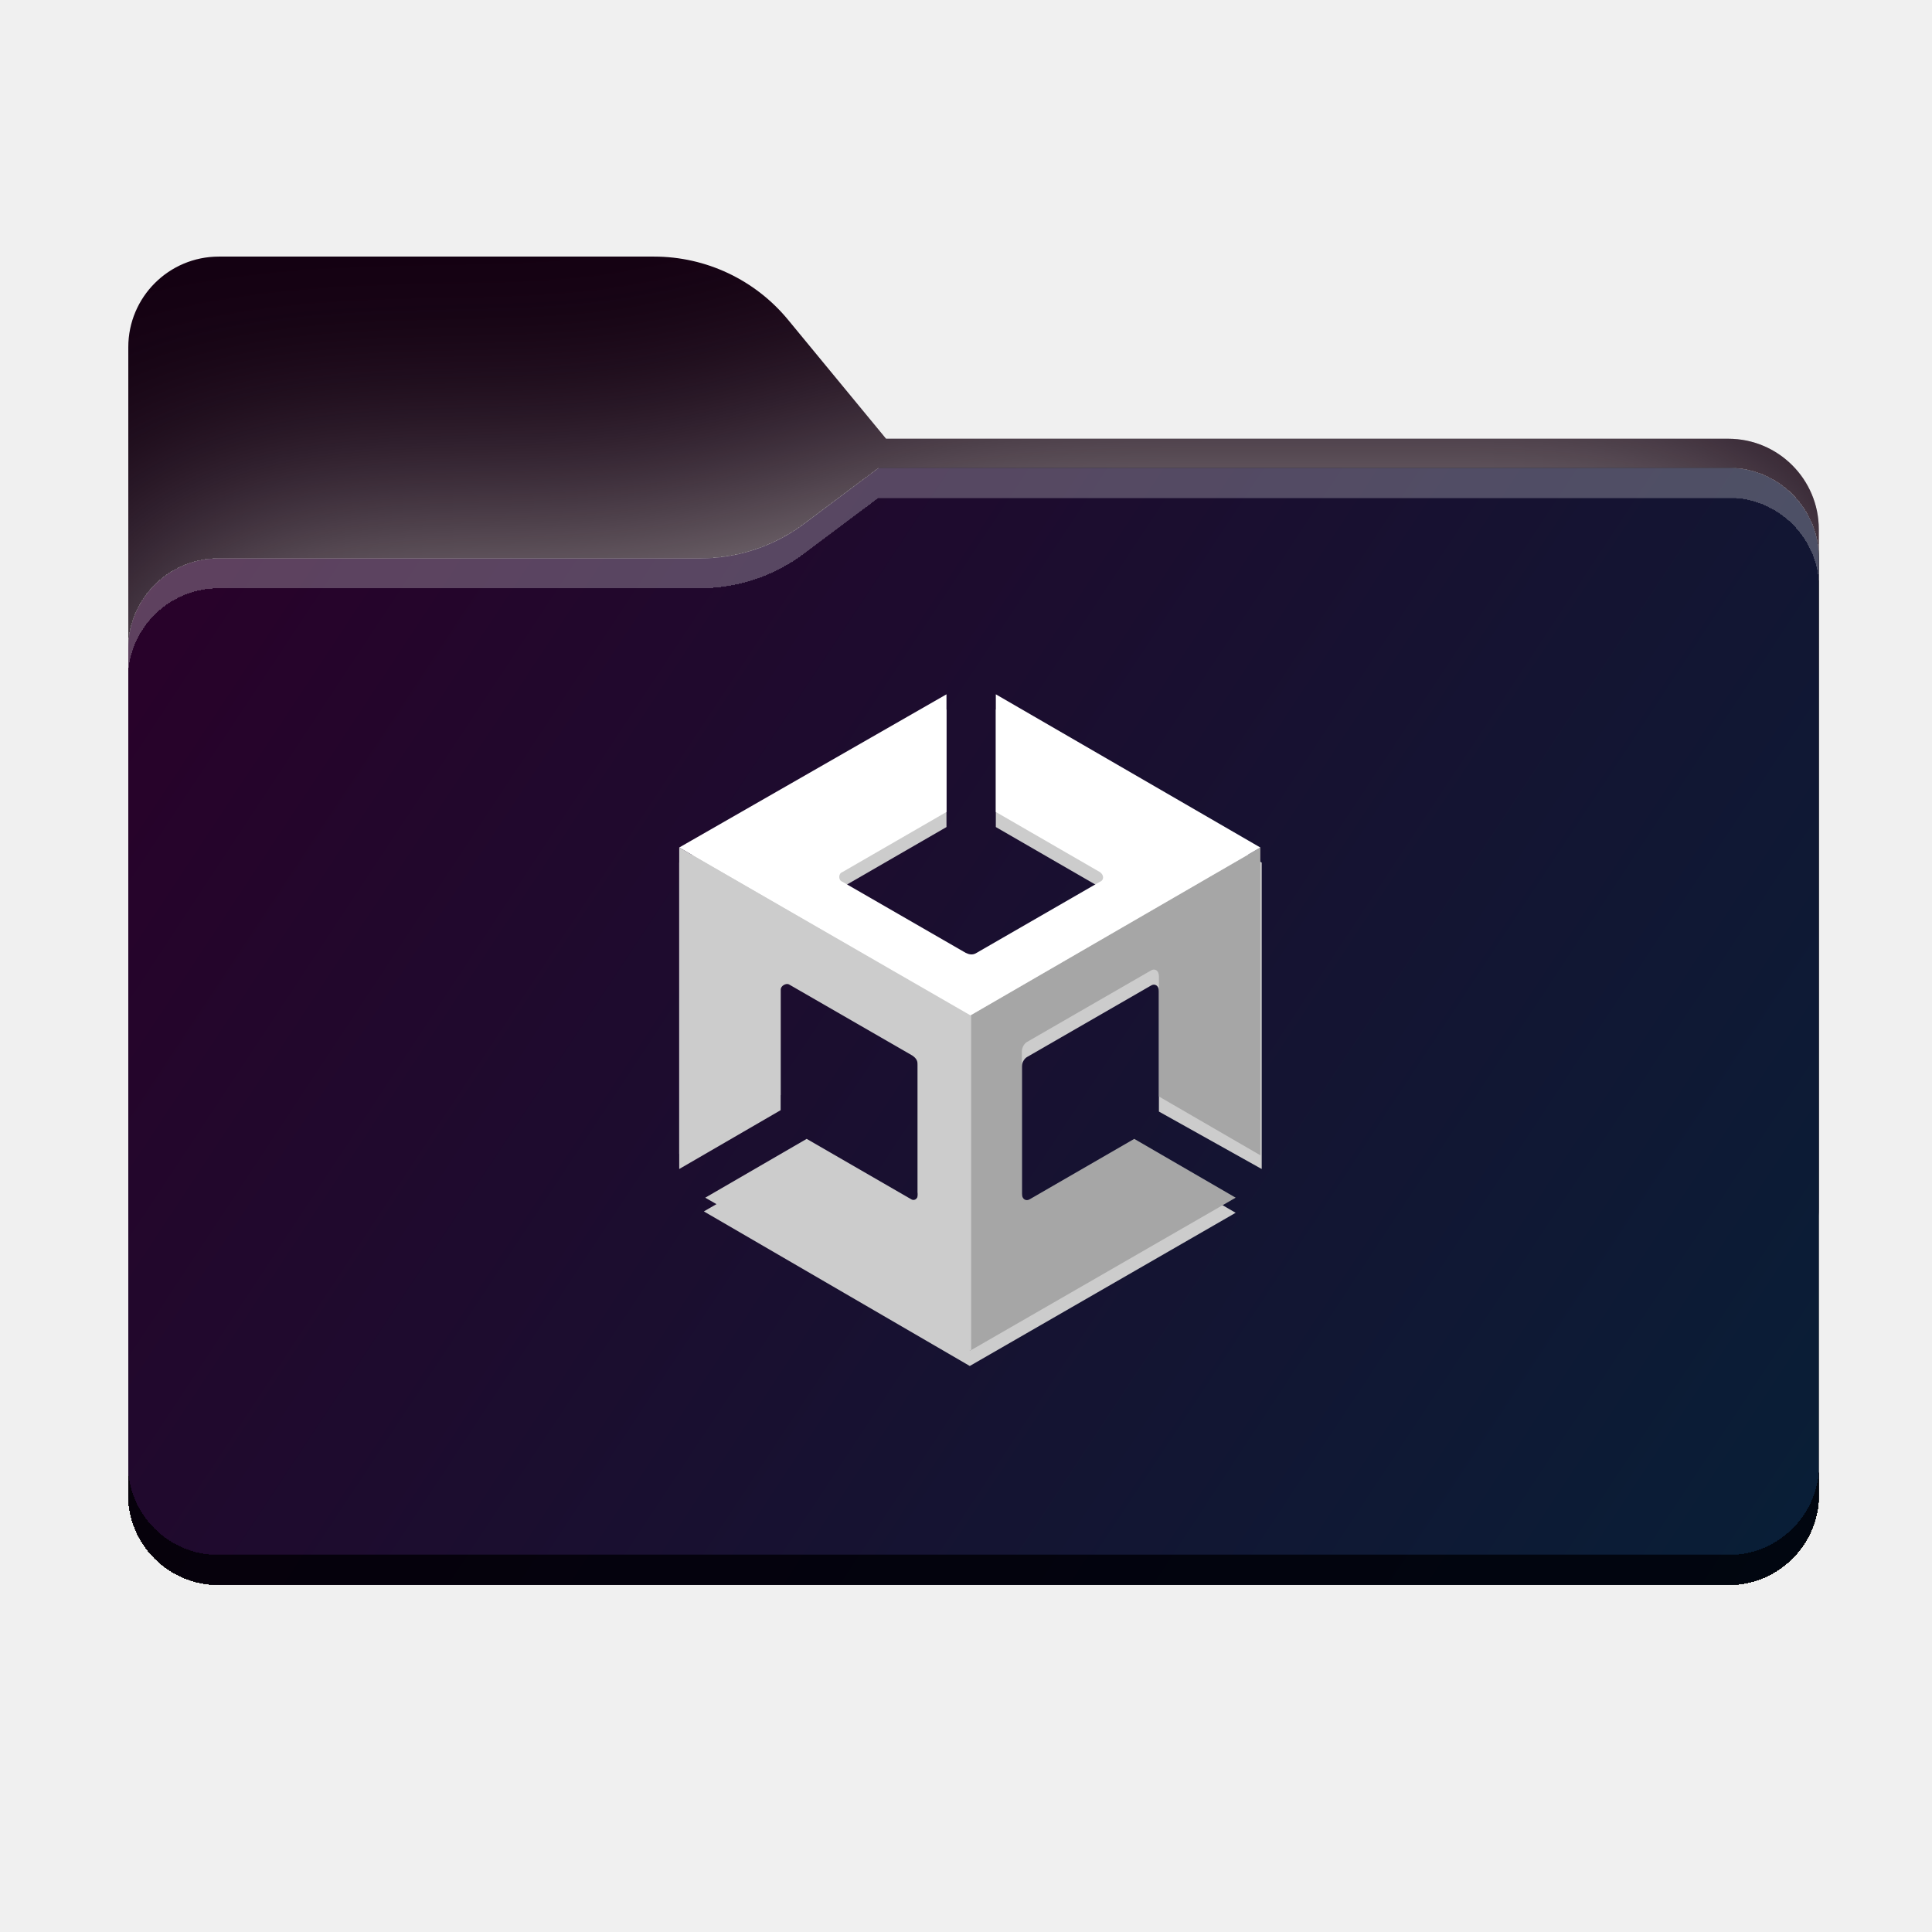
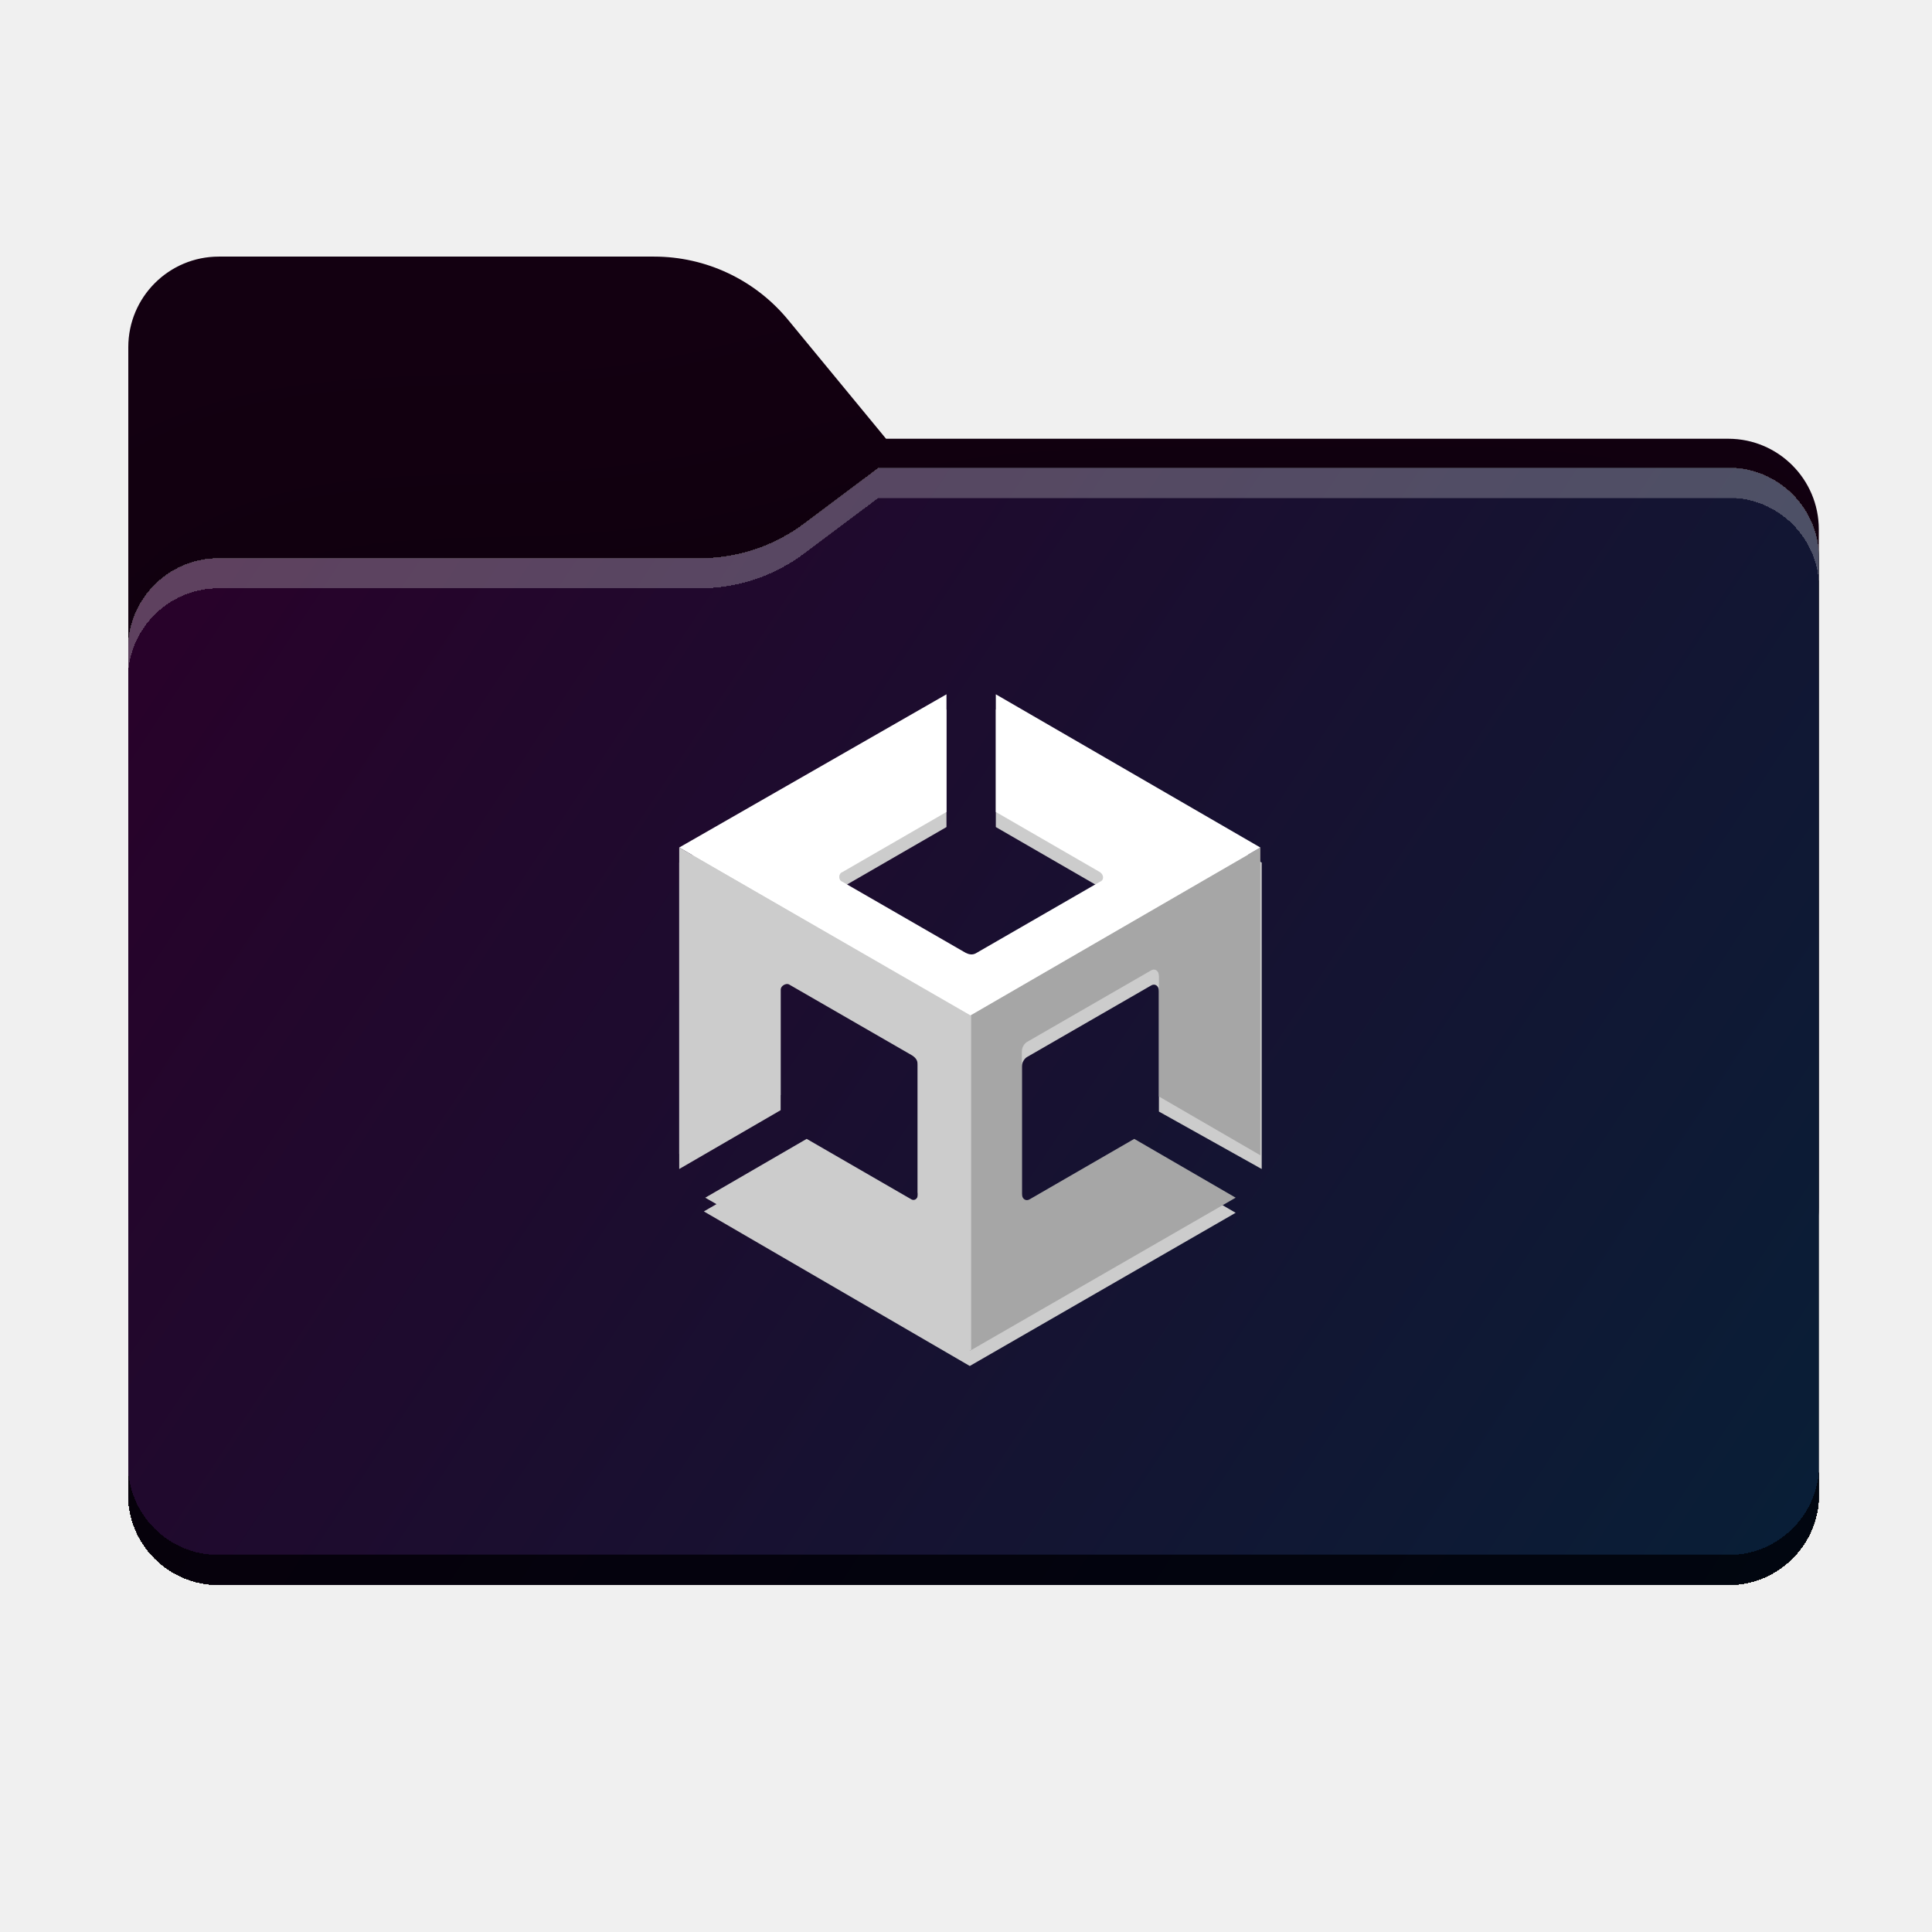
<svg xmlns="http://www.w3.org/2000/svg" width="256" height="256" viewBox="0 0 256 256" fill="none">
  <path fill-rule="evenodd" clip-rule="evenodd" d="M104.425 42.378C100.056 37.073 93.544 34 86.671 34H29C22.373 34 17 39.373 17 46V58.137V68.2V160C17 166.627 22.373 172 29 172H229C235.627 172 241 166.627 241 160V70.137C241 63.51 235.627 58.137 229 58.137H117.404L104.425 42.378Z" fill="#130011" />
-   <mask id="mask0_107_3788" style="mask-type:alpha" maskUnits="userSpaceOnUse" x="17" y="34" width="224" height="138">
-     <path fill-rule="evenodd" clip-rule="evenodd" d="M104.425 42.378C100.056 37.073 93.544 34 86.671 34H29C22.373 34 17 39.373 17 46V58.137V68.2V160C17 166.627 22.373 172 29 172H229C235.627 172 241 166.627 241 160V70.137C241 63.51 235.627 58.137 229 58.137H117.404L104.425 42.378Z" fill="url(#paint0_linear_107_3788)" />
+   <mask id="mask0_510_11941" style="mask-type:alpha" maskUnits="userSpaceOnUse" x="17" y="34" width="224" height="138">
+     <path fill-rule="evenodd" clip-rule="evenodd" d="M104.425 42.378C100.056 37.073 93.544 34 86.671 34H29C22.373 34 17 39.373 17 46V58.137V68.2V160C17 166.627 22.373 172 29 172H229C235.627 172 241 166.627 241 160V70.137C241 63.51 235.627 58.137 229 58.137H117.404L104.425 42.378Z" fill="url(#paint0_linear_510_11941)" />
  </mask>
-   <g mask="url(#mask0_107_3788)">
-     <g style="mix-blend-mode:multiply" filter="url(#filter0_f_107_3788)">
-       <path fill-rule="evenodd" clip-rule="evenodd" d="M92.789 74C97.764 74 102.605 72.387 106.586 69.402L116.459 62H229C235.627 62 241 67.373 241 74V108V160C241 166.627 235.627 172 229 172H29C22.373 172 17 166.627 17 160L17 108V86C17 79.373 22.373 74 29 74H87H92.789Z" fill="#A6A1A1" />
+   <g mask="url(#mask0_510_11941)">
+     <g style="mix-blend-mode:multiply" filter="url(#filter0_f_510_11941)">
+       <path fill-rule="evenodd" clip-rule="evenodd" d="M92.789 74C97.764 74 102.605 72.387 106.586 69.402L116.459 62H229C235.627 62 241 67.373 241 74V108V160C241 166.627 235.627 172 229 172H29C22.373 172 17 166.627 17 160L17 108V86C17 79.373 22.373 74 29 74H87H92.789Z" fill="black" fill-opacity="0.3" />
    </g>
  </g>
-   <g filter="url(#filter1_ii_107_3788)">
-     <path fill-rule="evenodd" clip-rule="evenodd" d="M92.789 74C97.764 74 102.605 72.387 106.586 69.402L116.459 62H229C235.627 62 241 67.373 241 74V108V198C241 204.627 235.627 210 229 210H29C22.373 210 17 204.627 17 198L17 108V86C17 79.373 22.373 74 29 74H87H92.789Z" fill="url(#paint1_linear_107_3788)" />
+   <g filter="url(#filter1_ii_510_11941)">
+     <path fill-rule="evenodd" clip-rule="evenodd" d="M92.789 74C97.764 74 102.605 72.387 106.586 69.402L116.459 62H229C235.627 62 241 67.373 241 74V108V198C241 204.627 235.627 210 229 210H29C22.373 210 17 204.627 17 198L17 108V86C17 79.373 22.373 74 29 74H87H92.789Z" fill="url(#paint1_linear_510_11941)" />
  </g>
  <path d="M167.184 154.9V114.3L131.952 94V109.588L145.754 117.562C146.299 117.925 146.299 118.65 145.754 118.831L129.409 128.256C128.864 128.619 128.32 128.438 127.956 128.256L111.611 118.831C111.067 118.65 111.067 117.744 111.611 117.562L125.414 109.588V94L90 114.3V154.9V154.719V154.9L103.439 147.106V131.156C103.439 130.612 104.166 130.25 104.529 130.431L120.874 139.856C121.418 140.219 121.6 140.581 121.6 141.125V159.975C121.6 160.519 120.874 160.881 120.51 160.7L106.708 152.725L93.269 160.519L128.501 181L163.733 160.7L150.294 152.906L136.492 160.881C135.947 161.244 135.402 160.881 135.402 160.156V141.306C135.402 140.763 135.766 140.219 136.129 140.037L152.474 130.613C153.018 130.25 153.563 130.612 153.563 131.338V147.287L167.184 154.9Z" fill="#CCCCCC" />
  <path d="M128.501 179L163.733 158.7L150.294 150.906L136.492 158.881C135.947 159.244 135.402 158.881 135.402 158.156V139.306C135.402 138.763 135.765 138.219 136.129 138.038L152.473 128.613C153.018 128.25 153.563 128.613 153.563 129.338V145.288L167.002 153.081V112.3L128.501 134.594V179Z" fill="#A6A6A6" />
  <path d="M131.952 92V107.588L145.754 115.562C146.299 115.925 146.299 116.65 145.754 116.831L129.409 126.256C128.864 126.619 128.32 126.438 127.956 126.256L111.611 116.831C111.067 116.65 111.067 115.744 111.611 115.562L125.414 107.588V92L90 112.3L128.501 134.594L167.002 112.3L131.952 92Z" fill="white" />
  <path d="M120.692 158.881L106.89 150.906L93.451 158.7L128.683 179V134.594L90 112.3V152.9V152.719V152.9L103.439 145.106V129.156C103.439 128.613 104.166 128.25 104.529 128.431L120.874 137.856C121.418 138.219 121.6 138.581 121.6 139.125V157.975C121.782 158.7 121.237 159.244 120.692 158.881Z" fill="#CCCCCC" />
  <defs>
-     <filter id="filter0_f_107_3788" x="-20" y="25" width="298" height="184" filterUnits="userSpaceOnUse" color-interpolation-filters="sRGB">
+     <filter id="filter0_f_510_11941" x="-20" y="25" width="298" height="184" filterUnits="userSpaceOnUse" color-interpolation-filters="sRGB">
      <feFlood flood-opacity="0" result="BackgroundImageFix" />
      <feBlend mode="normal" in="SourceGraphic" in2="BackgroundImageFix" result="shape" />
-       <feGaussianBlur stdDeviation="18.5" result="effect1_foregroundBlur_107_3788" />
+       <feGaussianBlur stdDeviation="18.5" result="effect1_foregroundBlur_510_11941" />
    </filter>
-     <filter id="filter1_ii_107_3788" x="17" y="62" width="224" height="148" filterUnits="userSpaceOnUse" color-interpolation-filters="sRGB">
+     <filter id="filter1_ii_510_11941" x="17" y="62" width="224" height="148" filterUnits="userSpaceOnUse" color-interpolation-filters="sRGB">
      <feFlood flood-opacity="0" result="BackgroundImageFix" />
      <feBlend mode="normal" in="SourceGraphic" in2="BackgroundImageFix" result="shape" />
      <feColorMatrix in="SourceAlpha" type="matrix" values="0 0 0 0 0 0 0 0 0 0 0 0 0 0 0 0 0 0 127 0" result="hardAlpha" />
      <feOffset dy="4" />
      <feComposite in2="hardAlpha" operator="arithmetic" k2="-1" k3="1" />
      <feColorMatrix type="matrix" values="0 0 0 0 1 0 0 0 0 1 0 0 0 0 1 0 0 0 0.25 0" />
-       <feBlend mode="normal" in2="shape" result="effect1_innerShadow_107_3788" />
+       <feBlend mode="normal" in2="shape" result="effect1_innerShadow_510_11941" />
      <feColorMatrix in="SourceAlpha" type="matrix" values="0 0 0 0 0 0 0 0 0 0 0 0 0 0 0 0 0 0 127 0" result="hardAlpha" />
      <feOffset dy="-4" />
      <feComposite in2="hardAlpha" operator="arithmetic" k2="-1" k3="1" />
      <feColorMatrix type="matrix" values="0 0 0 0 0 0 0 0 0 0 0 0 0 0 0 0 0 0 0.9 0" />
-       <feBlend mode="soft-light" in2="effect1_innerShadow_107_3788" result="effect2_innerShadow_107_3788" />
+       <feBlend mode="soft-light" in2="effect1_innerShadow_510_11941" result="effect2_innerShadow_510_11941" />
    </filter>
-     <linearGradient id="paint0_linear_107_3788" x1="17" y1="34" x2="197.768" y2="215.142" gradientUnits="userSpaceOnUse">
+     <linearGradient id="paint0_linear_510_11941" x1="17" y1="34" x2="197.768" y2="215.142" gradientUnits="userSpaceOnUse">
      <stop stop-color="#05815D" />
      <stop offset="1" stop-color="#0C575F" />
    </linearGradient>
-     <linearGradient id="paint1_linear_107_3788" x1="17" y1="62" x2="241" y2="210" gradientUnits="userSpaceOnUse">
+     <linearGradient id="paint1_linear_510_11941" x1="17" y1="62" x2="241" y2="210" gradientUnits="userSpaceOnUse">
      <stop stop-color="#2A0029" />
      <stop offset="1" stop-color="#081F37" />
    </linearGradient>
  </defs>
</svg>
